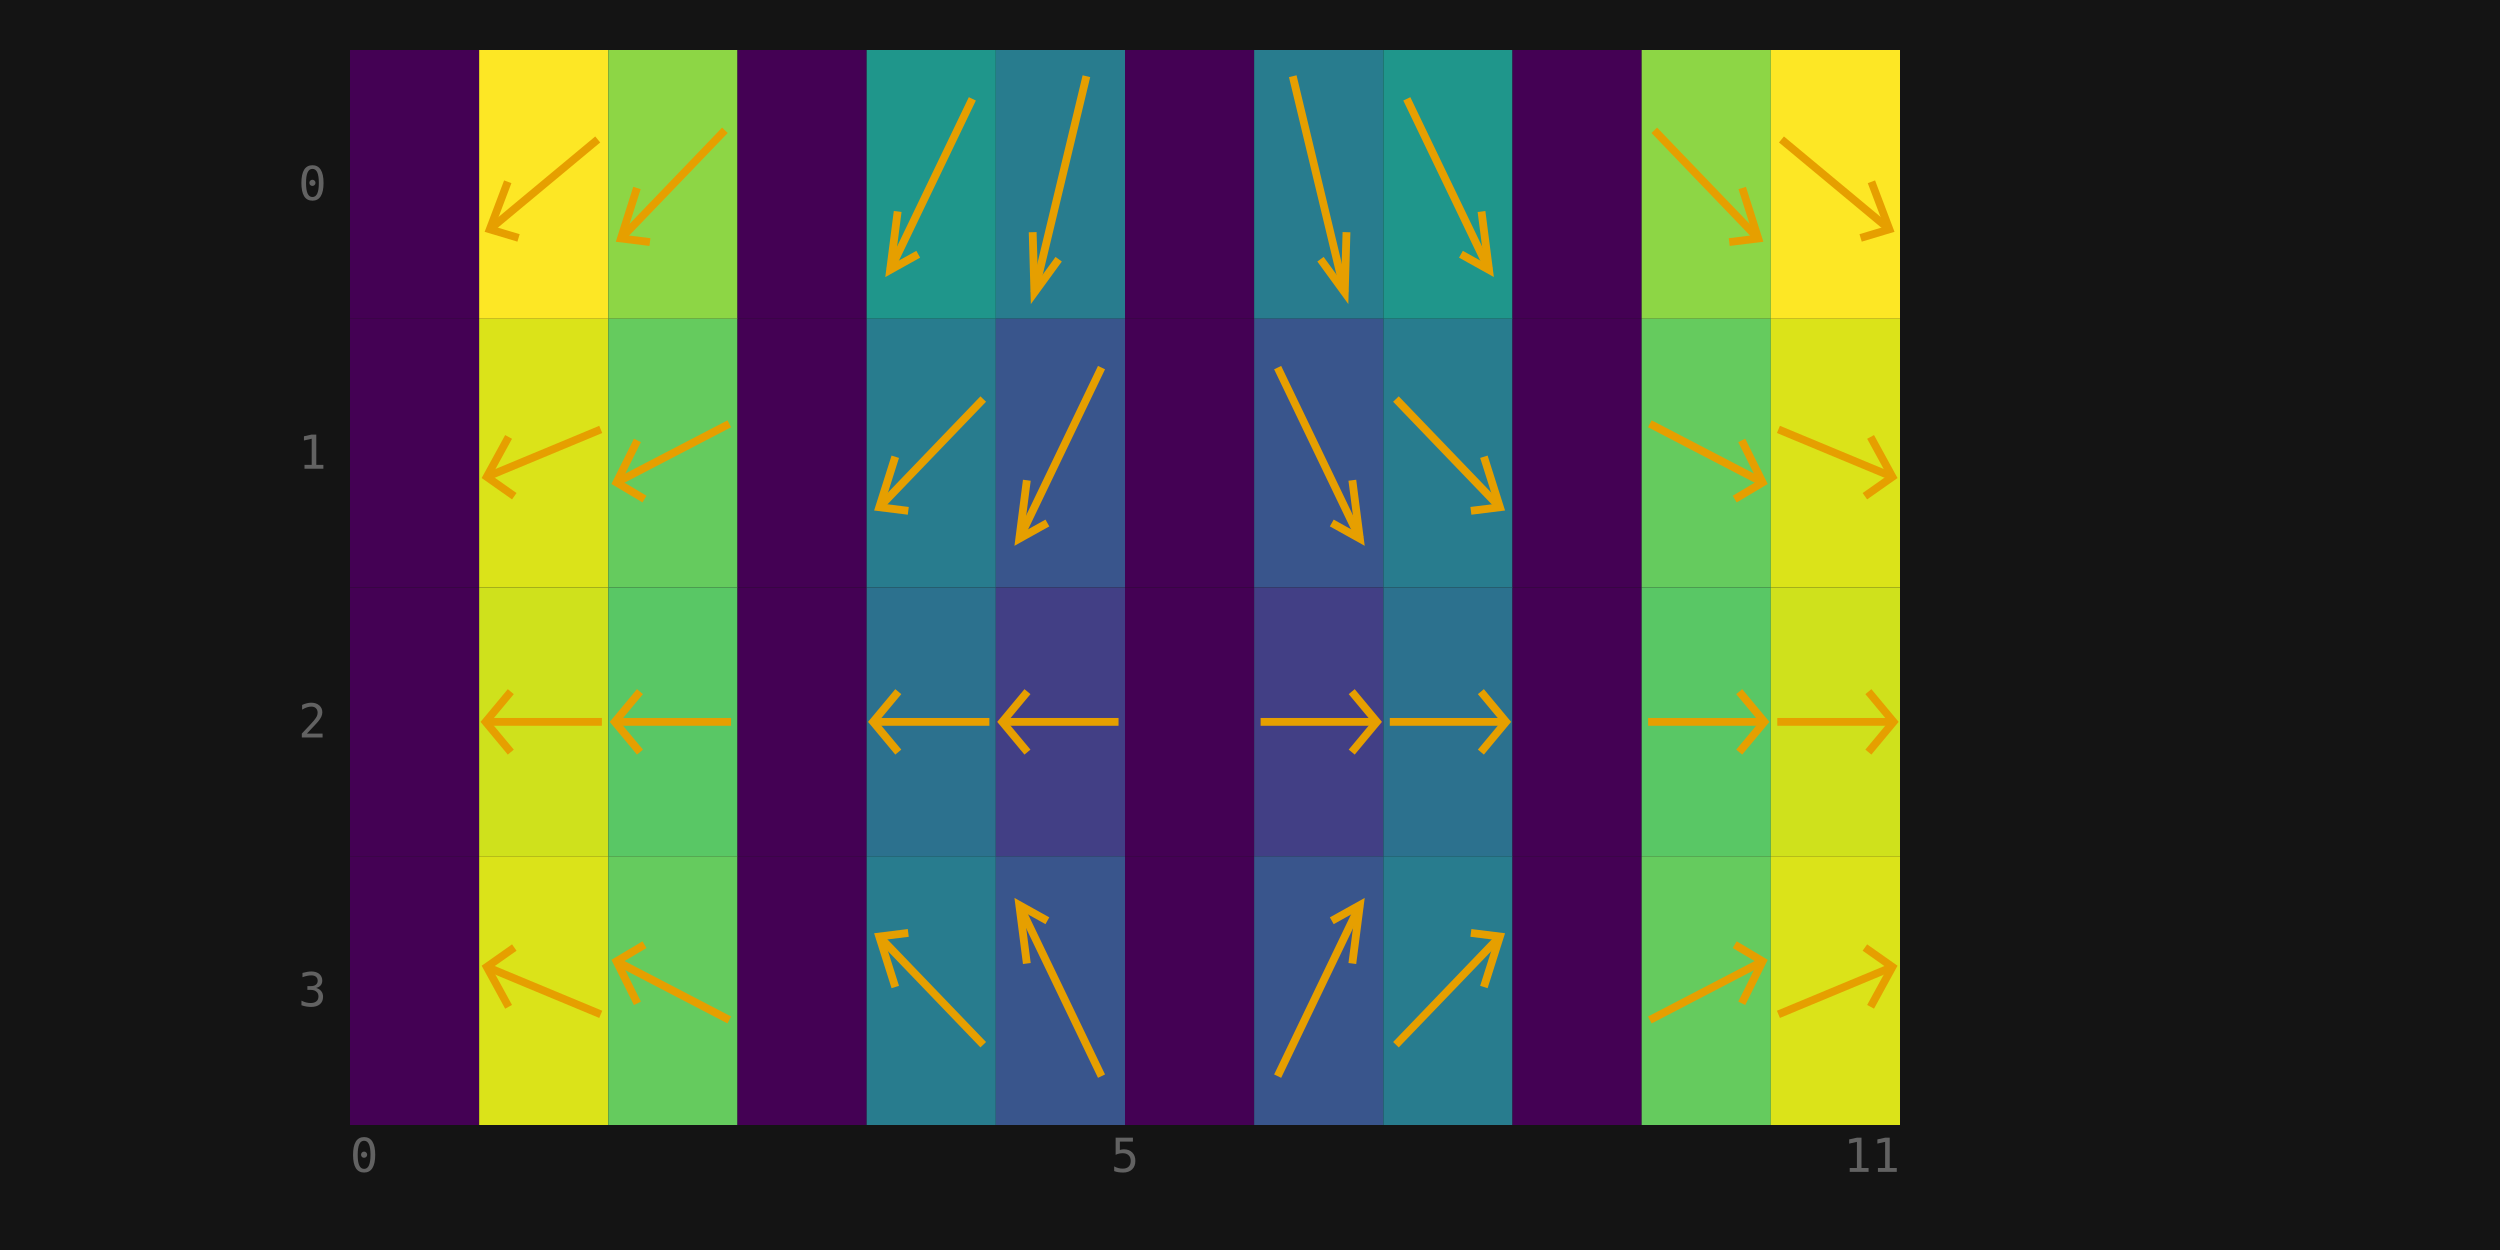
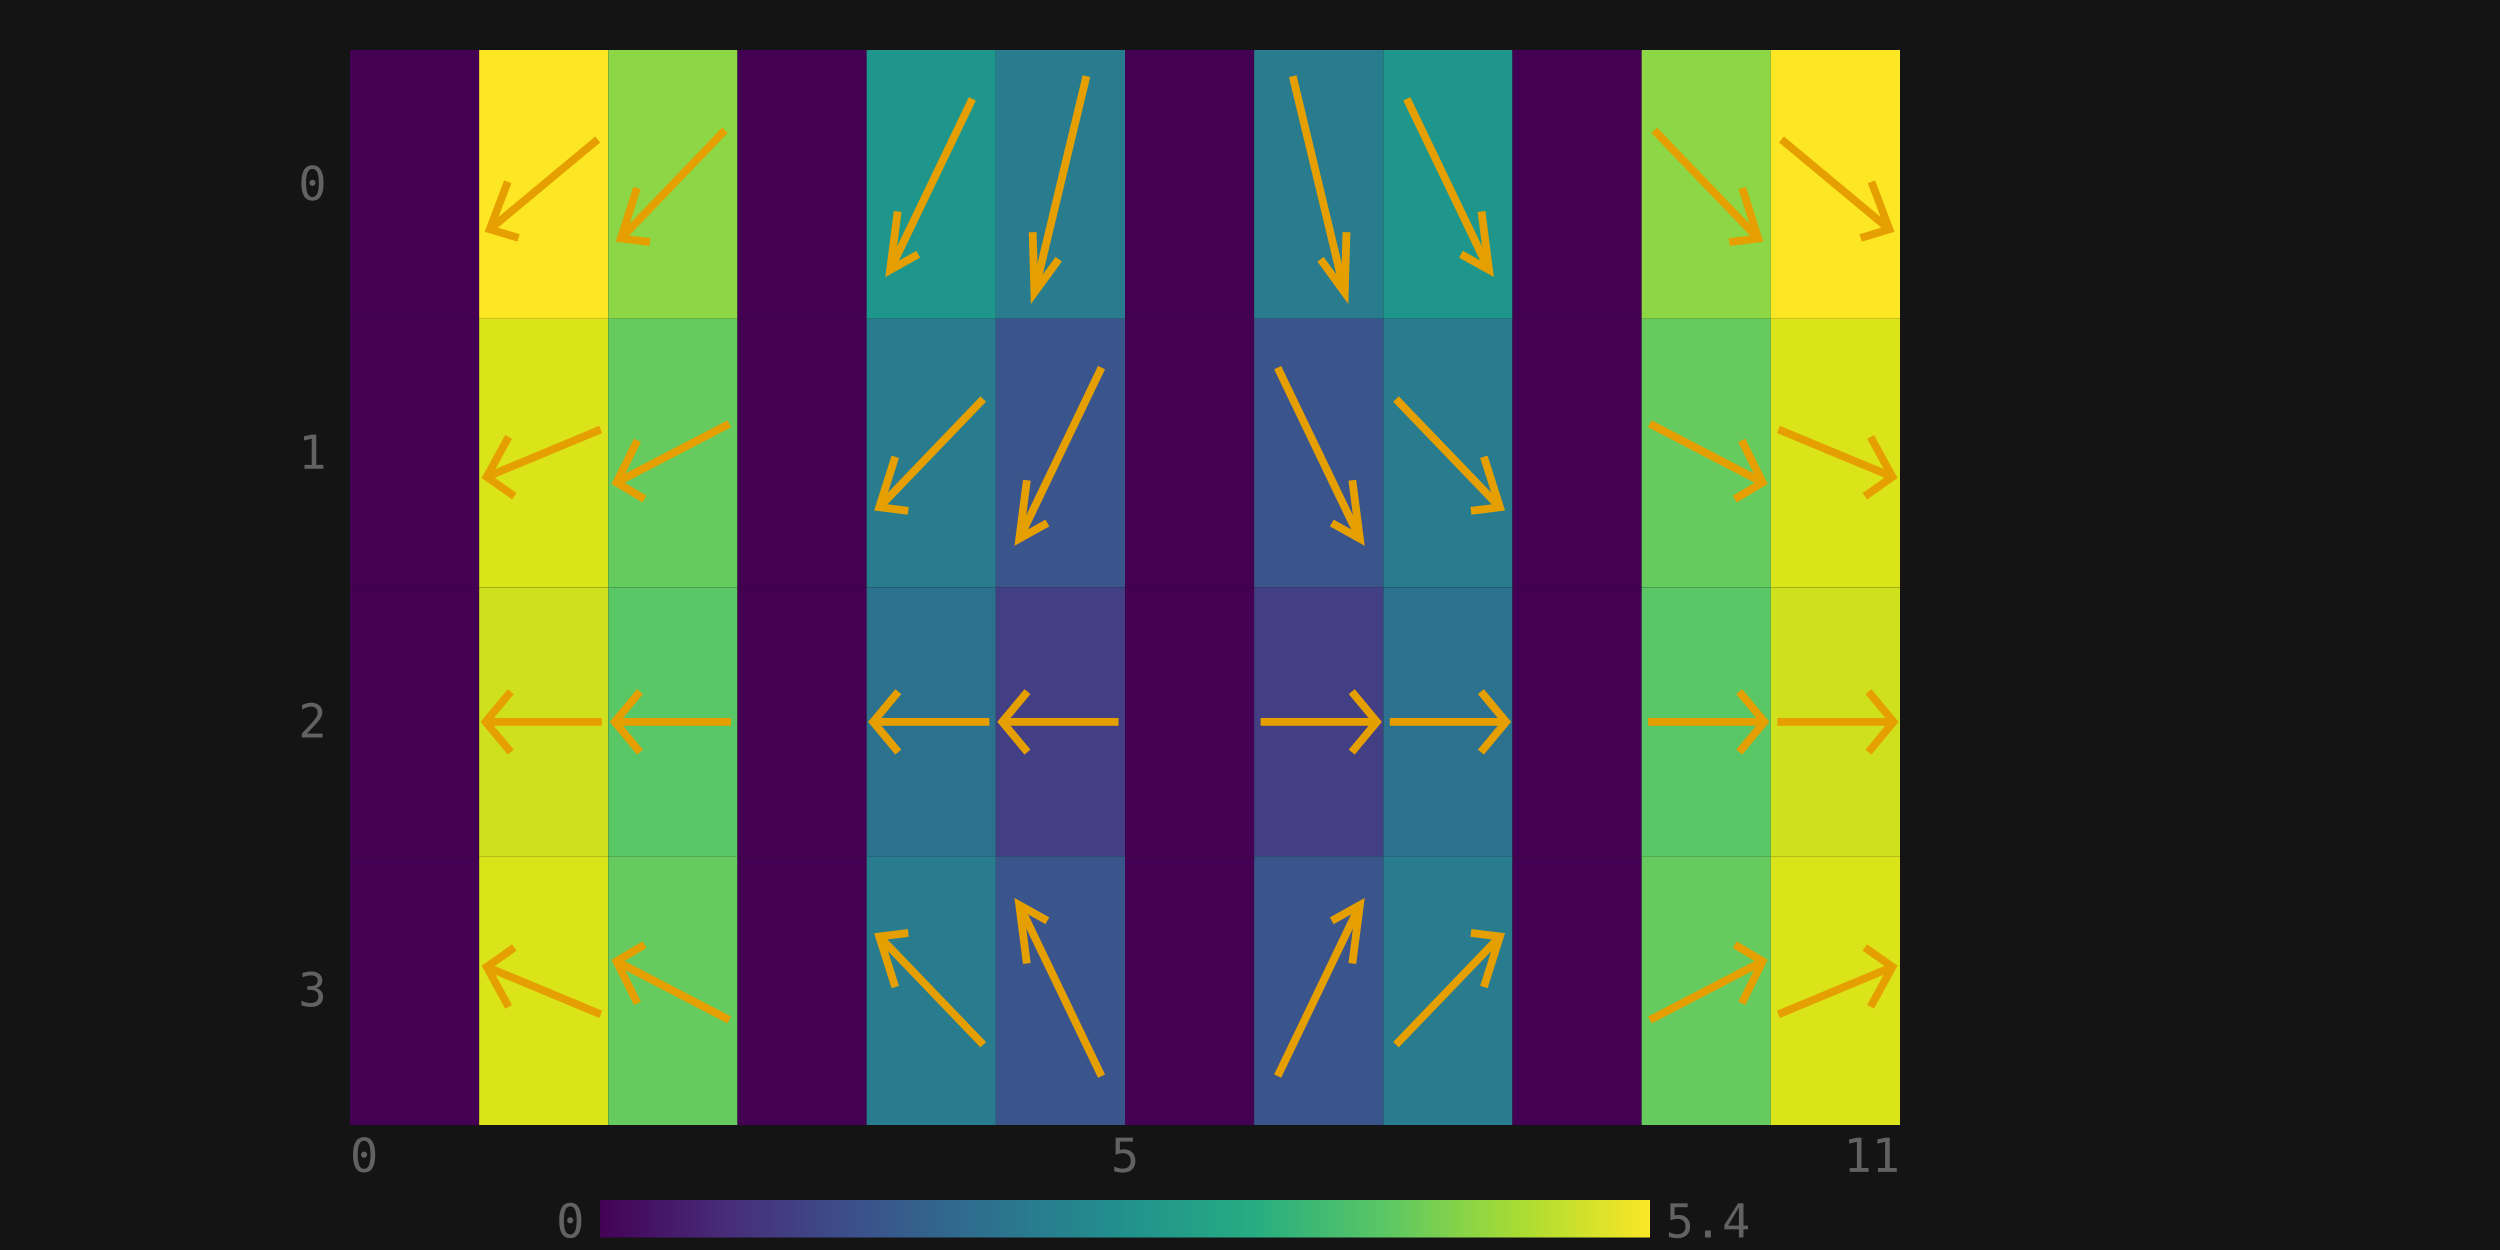
<svg xmlns="http://www.w3.org/2000/svg" viewBox="0 0 640 320" width="640" height="320">
  <rect width="100%" height="100%" fill="#141414" />
  <text x="89.6" y="300" text-anchor="start" font-size="12" font-family="monospace" fill="#626262">0</text>
  <text x="288" y="300" text-anchor="middle" font-size="12" font-family="monospace" fill="#626262">5</text>
  <text x="486.4" y="300" text-anchor="end" font-size="12" font-family="monospace" fill="#626262">11</text>
+   <text x="149.6" y="316.8" text-anchor="end" font-size="12" font-family="monospace" fill="#626262">0</text>
+   <defs>
+     <linearGradient id="rsvgb" x1="0" y1="0" x2="1" y2="0">
+       <stop offset="0" stop-color="#440154" />
+       <stop offset="0.125" stop-color="#472d7b" />
+       <stop offset="0.25" stop-color="#3b528b" />
+       <stop offset="0.375" stop-color="#2c728e" />
+       <stop offset="0.5" stop-color="#21918d" />
+       <stop offset="0.625" stop-color="#27ad81" />
+       <stop offset="0.75" stop-color="#5dc863" />
+       <stop offset="0.875" stop-color="#aadc32" />
+       <stop offset="1" stop-color="#fde725" />
+     </linearGradient>
+   </defs>
+   <rect x="153.6" y="307.2" width="268.8" height="9.6" fill="url(#rsvgb)" />
+   <text x="426.4" y="316.8" text-anchor="start" font-size="12" font-family="monospace" fill="#626262">5.4</text>
  <clipPath id="isvgb-0">
    <rect x="0" y="35.2" width="83.6" height="24" />
  </clipPath>
  <text x="83.6" y="51.2" text-anchor="end" clip-path="url(#isvgb-0)" font-size="12" font-family="monospace" fill="#626262">0</text>
  <clipPath id="isvgb-1">
    <rect x="0" y="104" width="83.6" height="24" />
  </clipPath>
  <text x="83.6" y="120" text-anchor="end" clip-path="url(#isvgb-1)" font-size="12" font-family="monospace" fill="#626262">1</text>
  <clipPath id="isvgb-2">
    <rect x="0" y="172.8" width="83.6" height="24" />
  </clipPath>
  <text x="83.6" y="188.8" text-anchor="end" clip-path="url(#isvgb-2)" font-size="12" font-family="monospace" fill="#626262">2</text>
  <clipPath id="isvgb-3">
    <rect x="0" y="241.6" width="83.6" height="24" />
  </clipPath>
  <text x="83.6" y="257.6" text-anchor="end" clip-path="url(#isvgb-3)" font-size="12" font-family="monospace" fill="#626262">3</text>
  <rect x="89.6" y="12.8" width="33.067" height="68.8" fill="#440154" />
  <rect x="122.667" y="12.8" width="33.067" height="68.8" fill="#fde725" />
  <rect x="155.733" y="12.8" width="33.067" height="68.8" fill="#8dd645" />
  <rect x="188.8" y="12.8" width="33.067" height="68.8" fill="#440154" />
  <rect x="221.867" y="12.8" width="33.067" height="68.8" fill="#1f968b" />
  <rect x="254.933" y="12.8" width="33.067" height="68.8" fill="#287c8e" />
  <rect x="288" y="12.8" width="33.067" height="68.8" fill="#440154" />
  <rect x="321.067" y="12.8" width="33.067" height="68.8" fill="#287c8e" />
  <rect x="354.133" y="12.8" width="33.067" height="68.8" fill="#1f968b" />
  <rect x="387.2" y="12.8" width="33.067" height="68.8" fill="#440154" />
  <rect x="420.267" y="12.8" width="33.067" height="68.8" fill="#8dd645" />
  <rect x="453.333" y="12.8" width="33.067" height="68.8" fill="#fde725" />
  <rect x="89.6" y="81.6" width="33.067" height="68.8" fill="#440154" />
  <rect x="122.667" y="81.6" width="33.067" height="68.8" fill="#dbe319" />
  <rect x="155.733" y="81.6" width="33.067" height="68.8" fill="#65cb5e" />
  <rect x="188.8" y="81.6" width="33.067" height="68.8" fill="#440154" />
  <rect x="221.867" y="81.6" width="33.067" height="68.8" fill="#287c8e" />
  <rect x="254.933" y="81.6" width="33.067" height="68.8" fill="#39558c" />
  <rect x="288" y="81.6" width="33.067" height="68.8" fill="#440154" />
  <rect x="321.067" y="81.6" width="33.067" height="68.8" fill="#39558c" />
  <rect x="354.133" y="81.6" width="33.067" height="68.8" fill="#287c8e" />
  <rect x="387.2" y="81.6" width="33.067" height="68.8" fill="#440154" />
  <rect x="420.267" y="81.6" width="33.067" height="68.8" fill="#65cb5e" />
  <rect x="453.333" y="81.6" width="33.067" height="68.8" fill="#dbe319" />
  <rect x="89.6" y="150.4" width="33.067" height="68.8" fill="#440154" />
  <rect x="122.667" y="150.4" width="33.067" height="68.8" fill="#cfe11c" />
  <rect x="155.733" y="150.4" width="33.067" height="68.8" fill="#59c765" />
  <rect x="188.8" y="150.4" width="33.067" height="68.8" fill="#440154" />
  <rect x="221.867" y="150.4" width="33.067" height="68.8" fill="#2c718e" />
  <rect x="254.933" y="150.4" width="33.067" height="68.8" fill="#423f85" />
  <rect x="288" y="150.4" width="33.067" height="68.8" fill="#440154" />
  <rect x="321.067" y="150.4" width="33.067" height="68.8" fill="#423f85" />
  <rect x="354.133" y="150.4" width="33.067" height="68.8" fill="#2c718e" />
  <rect x="387.2" y="150.4" width="33.067" height="68.8" fill="#440154" />
  <rect x="420.267" y="150.4" width="33.067" height="68.8" fill="#59c765" />
  <rect x="453.333" y="150.4" width="33.067" height="68.8" fill="#cfe11c" />
  <rect x="89.6" y="219.2" width="33.067" height="68.8" fill="#440154" />
  <rect x="122.667" y="219.2" width="33.067" height="68.8" fill="#dbe319" />
  <rect x="155.733" y="219.2" width="33.067" height="68.8" fill="#65cb5e" />
  <rect x="188.8" y="219.2" width="33.067" height="68.8" fill="#440154" />
  <rect x="221.867" y="219.2" width="33.067" height="68.8" fill="#287c8e" />
  <rect x="254.933" y="219.2" width="33.067" height="68.8" fill="#39558c" />
  <rect x="288" y="219.2" width="33.067" height="68.8" fill="#440154" />
  <rect x="321.067" y="219.2" width="33.067" height="68.8" fill="#39558c" />
  <rect x="354.133" y="219.2" width="33.067" height="68.8" fill="#287c8e" />
  <rect x="387.2" y="219.2" width="33.067" height="68.8" fill="#440154" />
  <rect x="420.267" y="219.2" width="33.067" height="68.8" fill="#65cb5e" />
  <rect x="453.333" y="219.2" width="33.067" height="68.8" fill="#dbe319" />
  <path d="M153.016 35.702 L125.384 58.698" fill="none" stroke="#e69f00" stroke-width="2" />
  <path d="M129.985 46.533 L125.384 58.698 L132.748 60.906" fill="none" stroke="#e69f00" stroke-width="2" />
  <path d="M185.576 33.354 L158.958 61.046" fill="none" stroke="#e69f00" stroke-width="2" />
  <path d="M163.057 48.127 L158.958 61.046 L166.384 61.973" fill="none" stroke="#e69f00" stroke-width="2" />
  <path d="M248.922 25.308 L227.878 69.092" fill="none" stroke="#e69f00" stroke-width="2" />
  <path d="M229.804 54.139 L227.878 69.092 L235.065 65.086" fill="none" stroke="#e69f00" stroke-width="2" />
  <path d="M278.121 19.509 L264.812 74.891" fill="none" stroke="#e69f00" stroke-width="2" />
  <path d="M264.366 59.439 L264.812 74.891 L271.021 66.362" fill="none" stroke="#e69f00" stroke-width="2" />
  <path d="M330.945 19.509 L344.255 74.891" fill="none" stroke="#e69f00" stroke-width="2" />
  <path d="M338.046 66.362 L344.255 74.891 L344.7 59.439" fill="none" stroke="#e69f00" stroke-width="2" />
  <path d="M360.145 25.308 L381.188 69.092" fill="none" stroke="#e69f00" stroke-width="2" />
  <path d="M374.002 65.086 L381.188 69.092 L379.263 54.139" fill="none" stroke="#e69f00" stroke-width="2" />
  <path d="M423.491 33.354 L450.109 61.046" fill="none" stroke="#e69f00" stroke-width="2" />
  <path d="M442.682 61.973 L450.109 61.046 L446.01 48.127" fill="none" stroke="#e69f00" stroke-width="2" />
  <path d="M456.051 35.702 L483.682 58.698" fill="none" stroke="#e69f00" stroke-width="2" />
  <path d="M476.318 60.906 L483.682 58.698 L479.082 46.533" fill="none" stroke="#e69f00" stroke-width="2" />
  <path d="M153.791 109.928 L124.609 122.072" fill="none" stroke="#e69f00" stroke-width="2" />
  <path d="M130.198 111.853 L124.609 122.072 L131.657 127.032" fill="none" stroke="#e69f00" stroke-width="2" />
  <path d="M186.702 108.491 L157.831 123.509" fill="none" stroke="#e69f00" stroke-width="2" />
  <path d="M163.18 112.749 L157.831 123.509 L164.984 127.766" fill="none" stroke="#e69f00" stroke-width="2" />
  <path d="M251.709 102.154 L225.091 129.846" fill="none" stroke="#e69f00" stroke-width="2" />
  <path d="M229.19 116.927 L225.091 129.846 L232.518 130.773" fill="none" stroke="#e69f00" stroke-width="2" />
  <path d="M281.988 94.108 L260.945 137.892" fill="none" stroke="#e69f00" stroke-width="2" />
  <path d="M262.871 122.939 L260.945 137.892 L268.131 133.886" fill="none" stroke="#e69f00" stroke-width="2" />
  <path d="M327.078 94.108 L348.122 137.892" fill="none" stroke="#e69f00" stroke-width="2" />
  <path d="M340.935 133.886 L348.122 137.892 L346.196 122.939" fill="none" stroke="#e69f00" stroke-width="2" />
  <path d="M357.358 102.154 L383.976 129.846" fill="none" stroke="#e69f00" stroke-width="2" />
  <path d="M376.549 130.773 L383.976 129.846 L379.876 116.927" fill="none" stroke="#e69f00" stroke-width="2" />
  <path d="M422.364 108.491 L451.236 123.509" fill="none" stroke="#e69f00" stroke-width="2" />
  <path d="M444.083 127.766 L451.236 123.509 L445.887 112.749" fill="none" stroke="#e69f00" stroke-width="2" />
  <path d="M455.276 109.928 L484.458 122.072" fill="none" stroke="#e69f00" stroke-width="2" />
  <path d="M477.41 127.032 L484.458 122.072 L478.869 111.853" fill="none" stroke="#e69f00" stroke-width="2" />
  <path d="M154.08 184.8 L124.32 184.8" fill="none" stroke="#e69f00" stroke-width="2" />
  <path d="M130.763 177.06 L124.32 184.8 L130.763 192.54" fill="none" stroke="#e69f00" stroke-width="2" />
  <path d="M187.147 184.8 L157.387 184.8" fill="none" stroke="#e69f00" stroke-width="2" />
  <path d="M163.83 177.06 L157.387 184.8 L163.83 192.54" fill="none" stroke="#e69f00" stroke-width="2" />
  <path d="M253.28 184.8 L223.52 184.8" fill="none" stroke="#e69f00" stroke-width="2" />
  <path d="M229.963 177.06 L223.52 184.8 L229.963 192.54" fill="none" stroke="#e69f00" stroke-width="2" />
  <path d="M286.347 184.8 L256.587 184.8" fill="none" stroke="#e69f00" stroke-width="2" />
  <path d="M263.03 177.06 L256.587 184.8 L263.03 192.54" fill="none" stroke="#e69f00" stroke-width="2" />
  <path d="M322.72 184.8 L352.48 184.8" fill="none" stroke="#e69f00" stroke-width="2" />
  <path d="M346.037 192.54 L352.48 184.8 L346.037 177.06" fill="none" stroke="#e69f00" stroke-width="2" />
  <path d="M355.787 184.8 L385.547 184.8" fill="none" stroke="#e69f00" stroke-width="2" />
  <path d="M379.103 192.54 L385.547 184.8 L379.103 177.06" fill="none" stroke="#e69f00" stroke-width="2" />
  <path d="M421.92 184.8 L451.68 184.8" fill="none" stroke="#e69f00" stroke-width="2" />
  <path d="M445.237 192.54 L451.68 184.8 L445.237 177.06" fill="none" stroke="#e69f00" stroke-width="2" />
  <path d="M454.987 184.8 L484.747 184.8" fill="none" stroke="#e69f00" stroke-width="2" />
  <path d="M478.303 192.54 L484.747 184.8 L478.303 177.06" fill="none" stroke="#e69f00" stroke-width="2" />
  <path d="M153.791 259.672 L124.609 247.528" fill="none" stroke="#e69f00" stroke-width="2" />
  <path d="M131.657 242.568 L124.609 247.528 L130.198 257.747" fill="none" stroke="#e69f00" stroke-width="2" />
  <path d="M186.702 261.109 L157.831 246.091" fill="none" stroke="#e69f00" stroke-width="2" />
  <path d="M164.984 241.834 L157.831 246.091 L163.18 256.851" fill="none" stroke="#e69f00" stroke-width="2" />
  <path d="M251.709 267.446 L225.091 239.754" fill="none" stroke="#e69f00" stroke-width="2" />
  <path d="M232.518 238.827 L225.091 239.754 L229.19 252.673" fill="none" stroke="#e69f00" stroke-width="2" />
  <path d="M281.988 275.492 L260.945 231.708" fill="none" stroke="#e69f00" stroke-width="2" />
  <path d="M268.131 235.714 L260.945 231.708 L262.871 246.661" fill="none" stroke="#e69f00" stroke-width="2" />
  <path d="M327.078 275.492 L348.122 231.708" fill="none" stroke="#e69f00" stroke-width="2" />
  <path d="M346.196 246.661 L348.122 231.708 L340.935 235.714" fill="none" stroke="#e69f00" stroke-width="2" />
  <path d="M357.358 267.446 L383.976 239.754" fill="none" stroke="#e69f00" stroke-width="2" />
  <path d="M379.876 252.673 L383.976 239.754 L376.549 238.827" fill="none" stroke="#e69f00" stroke-width="2" />
  <path d="M422.364 261.109 L451.236 246.091" fill="none" stroke="#e69f00" stroke-width="2" />
  <path d="M445.887 256.851 L451.236 246.091 L444.083 241.834" fill="none" stroke="#e69f00" stroke-width="2" />
  <path d="M455.276 259.672 L484.458 247.528" fill="none" stroke="#e69f00" stroke-width="2" />
  <path d="M478.869 257.747 L484.458 247.528 L477.41 242.568" fill="none" stroke="#e69f00" stroke-width="2" />
</svg>
